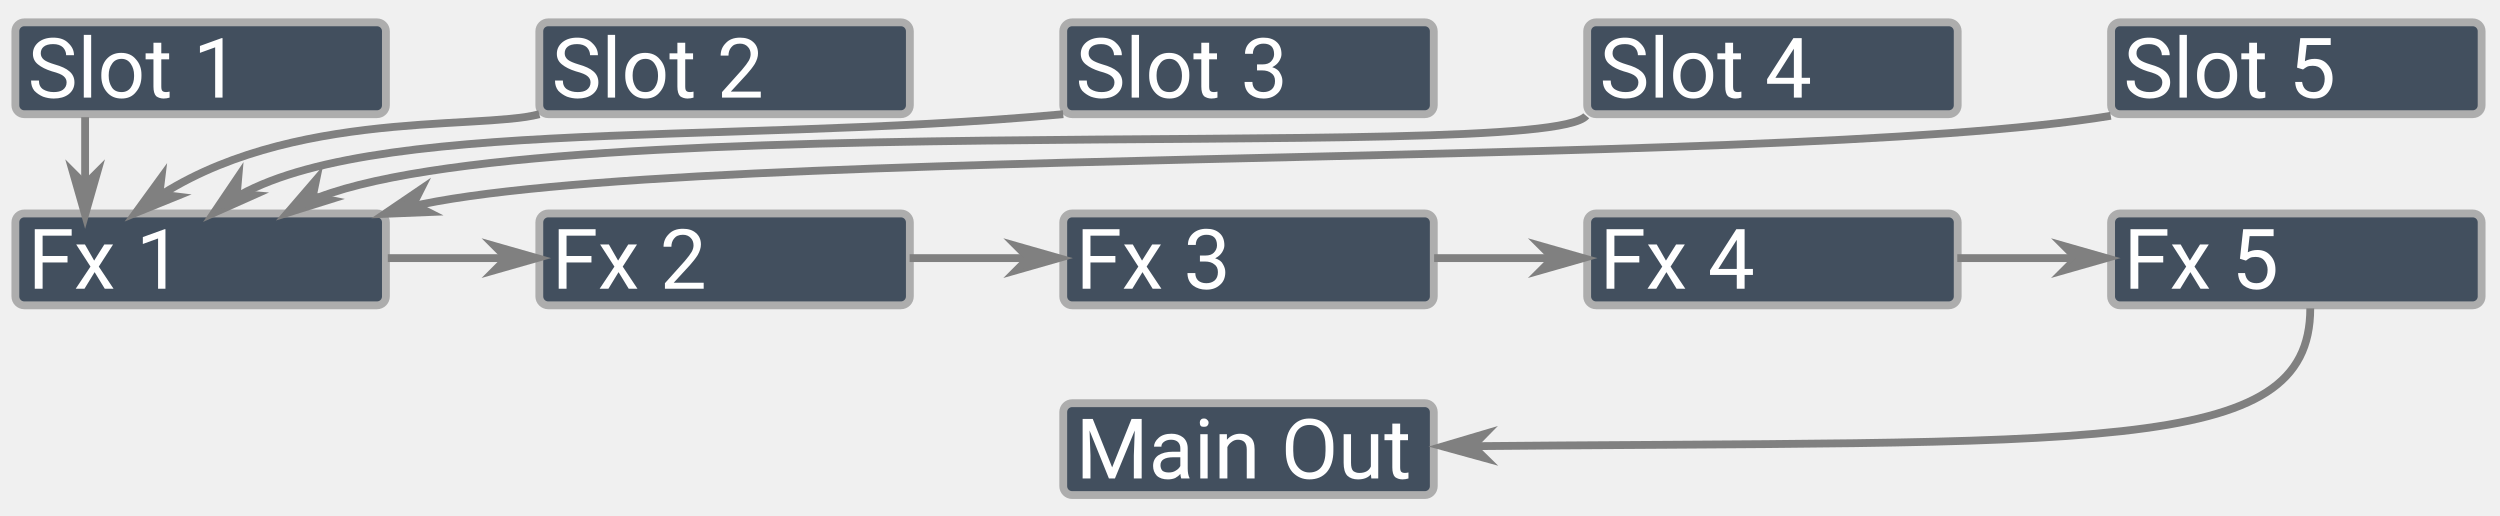
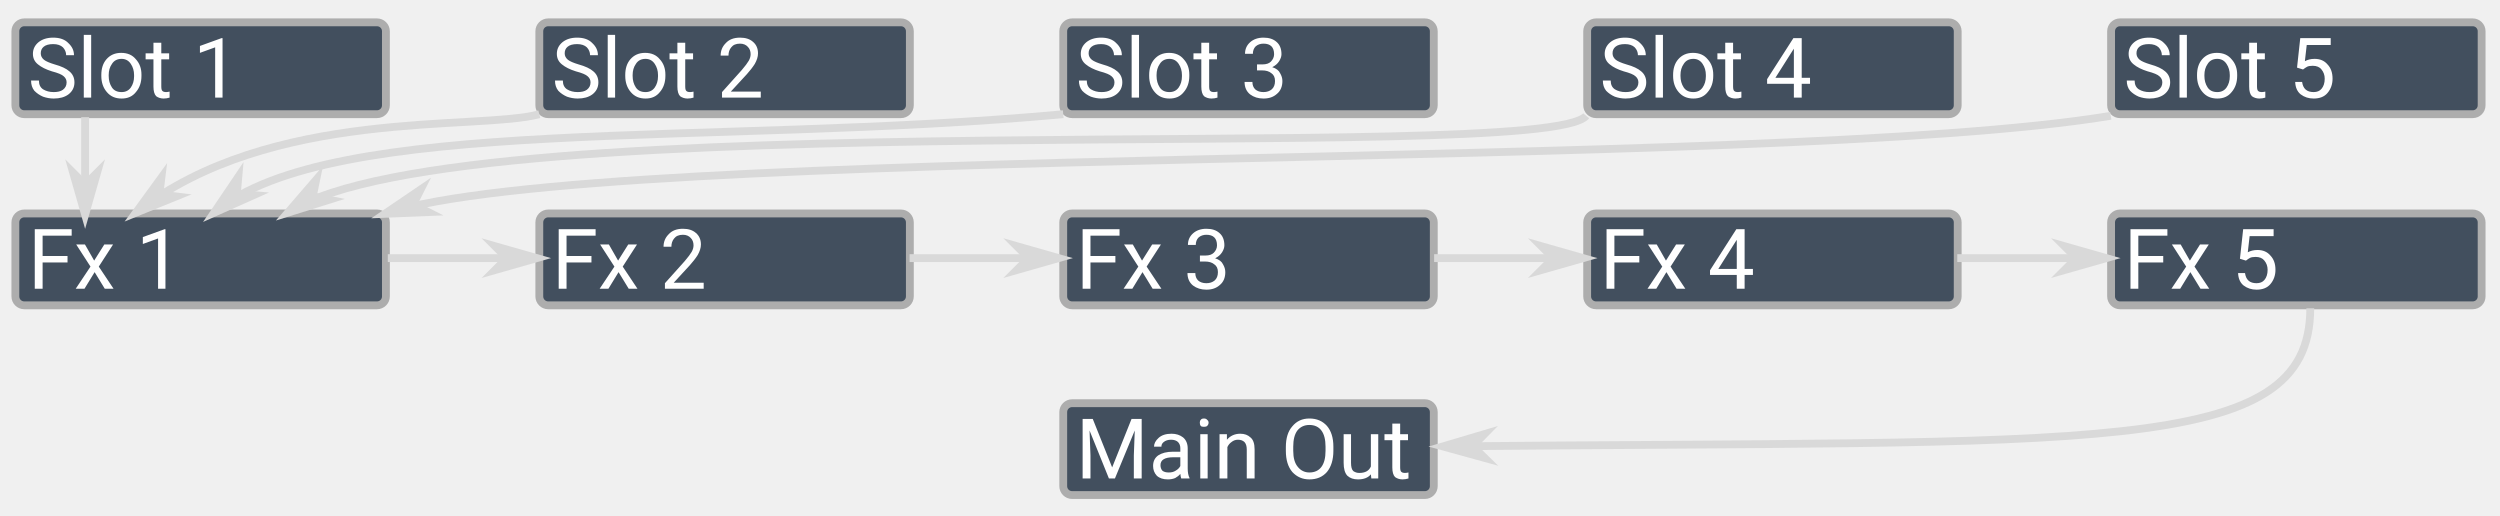
<svg xmlns="http://www.w3.org/2000/svg" width="320" height="66" viewBox="0 0 84.667 17.462" version="1.1" id="svg8">
  <defs id="defs2">
    <marker style="overflow:visible;" id="marker1830" refX="0.0" refY="0.0" orient="auto">
-       <path transform="scale(0.4) rotate(180) translate(10,0)" style="fill-rule:evenodd;stroke:#808080;stroke-width:1pt;stroke-opacity:1;fill:#808080;fill-opacity:1" d="M 0.0,0.0 L 5.0,-5.0 L -12.5,0.0 L 5.0,5.0 L 0.0,0.0 z " id="path1828" />
+       <path transform="scale(0.4) rotate(180) translate(10,0)" style="fill-rule:evenodd;stroke:#d9d9d9;stroke-width:1pt;stroke-opacity:1;fill:#d9d9d9;fill-opacity:1" d="M 0.0,0.0 L 5.0,-5.0 L -12.5,0.0 L 5.0,5.0 L 0.0,0.0 z " id="path1828" />
    </marker>
    <marker style="overflow:visible;" id="marker1734" refX="0.0" refY="0.0" orient="auto">
-       <path transform="scale(0.4) rotate(180) translate(10,0)" style="fill-rule:evenodd;stroke:#808080;stroke-width:1pt;stroke-opacity:1;fill:#808080;fill-opacity:1" d="M 0.0,0.0 L 5.0,-5.0 L -12.5,0.0 L 5.0,5.0 L 0.0,0.0 z " id="path1732" />
+       <path transform="scale(0.4) rotate(180) translate(10,0)" style="fill-rule:evenodd;stroke:#d9d9d9;stroke-width:1pt;stroke-opacity:1;fill:#d9d9d9;fill-opacity:1" d="M 0.0,0.0 L 5.0,-5.0 L -12.5,0.0 L 5.0,5.0 L 0.0,0.0 z " id="path1732" />
    </marker>
    <marker style="overflow:visible;" id="marker1646" refX="0.0" refY="0.0" orient="auto">
-       <path transform="scale(0.4) rotate(180) translate(10,0)" style="fill-rule:evenodd;stroke:#808080;stroke-width:1pt;stroke-opacity:1;fill:#808080;fill-opacity:1" d="M 0.0,0.0 L 5.0,-5.0 L -12.5,0.0 L 5.0,5.0 L 0.0,0.0 z " id="path1644" />
+       <path transform="scale(0.4) rotate(180) translate(10,0)" style="fill-rule:evenodd;stroke:#d9d9d9;stroke-width:1pt;stroke-opacity:1;fill:#d9d9d9;fill-opacity:1" d="M 0.0,0.0 L 5.0,-5.0 L -12.5,0.0 L 5.0,5.0 L 0.0,0.0 z " id="path1644" />
    </marker>
    <marker style="overflow:visible;" id="marker1554" refX="0.0" refY="0.0" orient="auto">
-       <path transform="scale(0.4) rotate(180) translate(10,0)" style="fill-rule:evenodd;stroke:#808080;stroke-width:1pt;stroke-opacity:1;fill:#808080;fill-opacity:1" d="M 0.0,0.0 L 5.0,-5.0 L -12.5,0.0 L 5.0,5.0 L 0.0,0.0 z " id="path1552" />
+       <path transform="scale(0.4) rotate(180) translate(10,0)" style="fill-rule:evenodd;stroke:#d9d9d9;stroke-width:1pt;stroke-opacity:1;fill:#d9d9d9;fill-opacity:1" d="M 0.0,0.0 L 5.0,-5.0 L -12.5,0.0 L 5.0,5.0 L 0.0,0.0 z " id="path1552" />
    </marker>
    <marker style="overflow:visible;" id="marker1470" refX="0.0" refY="0.0" orient="auto">
-       <path transform="scale(0.4) rotate(180) translate(10,0)" style="fill-rule:evenodd;stroke:#808080;stroke-width:1pt;stroke-opacity:1;fill:#808080;fill-opacity:1" d="M 0.0,0.0 L 5.0,-5.0 L -12.5,0.0 L 5.0,5.0 L 0.0,0.0 z " id="path1468" />
+       <path transform="scale(0.4) rotate(180) translate(10,0)" style="fill-rule:evenodd;stroke:#d9d9d9;stroke-width:1pt;stroke-opacity:1;fill:#d9d9d9;fill-opacity:1" d="M 0.0,0.0 L 5.0,-5.0 L -12.5,0.0 L 5.0,5.0 L 0.0,0.0 z " id="path1468" />
    </marker>
    <marker style="overflow:visible;" id="marker1406" refX="0.0" refY="0.0" orient="auto">
-       <path transform="scale(0.4) rotate(180) translate(10,0)" style="fill-rule:evenodd;stroke:#808080;stroke-width:1pt;stroke-opacity:1;fill:#808080;fill-opacity:1" d="M 0.0,0.0 L 5.0,-5.0 L -12.5,0.0 L 5.0,5.0 L 0.0,0.0 z " id="path1404" />
+       <path transform="scale(0.4) rotate(180) translate(10,0)" style="fill-rule:evenodd;stroke:#d9d9d9;stroke-width:1pt;stroke-opacity:1;fill:#d9d9d9;fill-opacity:1" d="M 0.0,0.0 L 5.0,-5.0 L -12.5,0.0 L 5.0,5.0 L 0.0,0.0 z " id="path1404" />
    </marker>
    <marker style="overflow:visible;" id="marker1350" refX="0.0" refY="0.0" orient="auto">
-       <path transform="scale(0.4) rotate(180) translate(10,0)" style="fill-rule:evenodd;stroke:#808080;stroke-width:1pt;stroke-opacity:1;fill:#808080;fill-opacity:1" d="M 0.0,0.0 L 5.0,-5.0 L -12.5,0.0 L 5.0,5.0 L 0.0,0.0 z " id="path1348" />
+       <path transform="scale(0.4) rotate(180) translate(10,0)" style="fill-rule:evenodd;stroke:#d9d9d9;stroke-width:1pt;stroke-opacity:1;fill:#d9d9d9;fill-opacity:1" d="M 0.0,0.0 L 5.0,-5.0 L -12.5,0.0 L 5.0,5.0 L 0.0,0.0 z " id="path1348" />
    </marker>
    <marker style="overflow:visible;" id="marker1302" refX="0.0" refY="0.0" orient="auto">
-       <path transform="scale(0.4) rotate(180) translate(10,0)" style="fill-rule:evenodd;stroke:#808080;stroke-width:1pt;stroke-opacity:1;fill:#808080;fill-opacity:1" d="M 0.0,0.0 L 5.0,-5.0 L -12.5,0.0 L 5.0,5.0 L 0.0,0.0 z " id="path1300" />
+       <path transform="scale(0.4) rotate(180) translate(10,0)" style="fill-rule:evenodd;stroke:#d9d9d9;stroke-width:1pt;stroke-opacity:1;fill:#d9d9d9;fill-opacity:1" d="M 0.0,0.0 L 5.0,-5.0 L -12.5,0.0 L 5.0,5.0 L 0.0,0.0 z " id="path1300" />
    </marker>
    <marker style="overflow:visible;" id="marker1256" refX="0.0" refY="0.0" orient="auto">
-       <path transform="scale(0.4) rotate(180) translate(10,0)" style="fill-rule:evenodd;stroke:#808080;stroke-width:1pt;stroke-opacity:1;fill:#808080;fill-opacity:1" d="M 0.0,0.0 L 5.0,-5.0 L -12.5,0.0 L 5.0,5.0 L 0.0,0.0 z " id="path1254" />
+       <path transform="scale(0.4) rotate(180) translate(10,0)" style="fill-rule:evenodd;stroke:#d9d9d9;stroke-width:1pt;stroke-opacity:1;fill:#d9d9d9;fill-opacity:1" d="M 0.0,0.0 L 5.0,-5.0 L -12.5,0.0 L 5.0,5.0 L 0.0,0.0 z " id="path1254" />
    </marker>
    <marker style="overflow:visible;" id="Arrow1Mend" refX="0.0" refY="0.0" orient="auto">
-       <path transform="scale(0.4) rotate(180) translate(10,0)" style="fill-rule:evenodd;stroke:#808080;stroke-width:1pt;stroke-opacity:1;fill:#808080;fill-opacity:1" d="M 0.0,0.0 L 5.0,-5.0 L -12.5,0.0 L 5.0,5.0 L 0.0,0.0 z " id="path985" />
+       <path transform="scale(0.4) rotate(180) translate(10,0)" style="fill-rule:evenodd;stroke:#d9d9d9;stroke-width:1pt;stroke-opacity:1;fill:#d9d9d9;fill-opacity:1" d="M 0.0,0.0 L 5.0,-5.0 L -12.5,0.0 L 5.0,5.0 L 0.0,0.0 z " id="path985" />
    </marker>
  </defs>
  <g id="layer1" transform="translate(2.091497,-138.6407)">
    <g id="g860" transform="translate(0,0.1417411)">
      <rect style="fill:#424f5e;fill-opacity:1;stroke:#adadad;stroke-width:0.265;stroke-linecap:round;stroke-miterlimit:4;stroke-dasharray:none;stroke-opacity:1" id="rect840" width="12.549" height="3.111" x="-1.571" y="139.255" ry="0.301" />
      <text xml:space="preserve" style="font-style:normal;font-variant:normal;font-weight:normal;font-stretch:normal;font-size:2.822px;line-height:1.764px;font-family:Roboto;-inkscape-font-specification:'Roboto, Normal';font-variant-ligatures:normal;font-variant-caps:normal;font-variant-numeric:normal;font-variant-east-asian:normal;letter-spacing:0px;word-spacing:0px;fill:#ffffff;fill-opacity:1;stroke:none;stroke-width:0.265px;stroke-linecap:butt;stroke-linejoin:miter;stroke-opacity:1" x="-1.147" y="141.806" id="text844">
        <tspan id="tspan842" x="-1.147" y="141.806" style="font-style:normal;font-variant:normal;font-weight:normal;font-stretch:normal;font-size:2.822px;font-family:Roboto;-inkscape-font-specification:'Roboto, Normal';font-variant-ligatures:normal;font-variant-caps:normal;font-variant-numeric:normal;font-variant-east-asian:normal;fill:#ffffff;fill-opacity:1;stroke-width:0.265px">Slot 1</tspan>
      </text>
    </g>
    <g id="g855" transform="translate(1.396244,0.1417411)">
      <rect style="fill:#424f5e;fill-opacity:1;stroke:#adadad;stroke-width:0.265;stroke-linecap:round;stroke-miterlimit:4;stroke-dasharray:none;stroke-opacity:1" id="rect846" width="12.549" height="3.111" x="14.777" y="139.255" ry="0.301" />
      <text xml:space="preserve" style="font-style:normal;font-variant:normal;font-weight:normal;font-stretch:normal;font-size:2.822px;line-height:1.764px;font-family:Roboto;-inkscape-font-specification:'Roboto, Normal';font-variant-ligatures:normal;font-variant-caps:normal;font-variant-numeric:normal;font-variant-east-asian:normal;letter-spacing:0px;word-spacing:0px;fill:#ffffff;fill-opacity:1;stroke:none;stroke-width:0.265px;stroke-linecap:butt;stroke-linejoin:miter;stroke-opacity:1" x="15.201" y="141.806" id="text850">
        <tspan id="tspan848" x="15.201" y="141.806" style="font-style:normal;font-variant:normal;font-weight:normal;font-stretch:normal;font-size:2.822px;font-family:Roboto;-inkscape-font-specification:'Roboto, Normal';font-variant-ligatures:normal;font-variant-caps:normal;font-variant-numeric:normal;font-variant-east-asian:normal;fill:#ffffff;fill-opacity:1;stroke-width:0.265px">Slot 2</tspan>
      </text>
    </g>
    <g id="g868" transform="translate(19.13996,0.1417411)">
      <rect style="fill:#424f5e;fill-opacity:1;stroke:#adadad;stroke-width:0.265;stroke-linecap:round;stroke-miterlimit:4;stroke-dasharray:none;stroke-opacity:1" id="rect862" width="12.549" height="3.111" x="14.777" y="139.255" ry="0.301" />
      <text xml:space="preserve" style="font-style:normal;font-variant:normal;font-weight:normal;font-stretch:normal;font-size:2.822px;line-height:1.764px;font-family:Roboto;-inkscape-font-specification:'Roboto, Normal';font-variant-ligatures:normal;font-variant-caps:normal;font-variant-numeric:normal;font-variant-east-asian:normal;letter-spacing:0px;word-spacing:0px;fill:#ffffff;fill-opacity:1;stroke:none;stroke-width:0.265px;stroke-linecap:butt;stroke-linejoin:miter;stroke-opacity:1" x="15.201" y="141.806" id="text866">
        <tspan id="tspan864" x="15.201" y="141.806" style="font-style:normal;font-variant:normal;font-weight:normal;font-stretch:normal;font-size:2.822px;font-family:Roboto;-inkscape-font-specification:'Roboto, Normal';font-variant-ligatures:normal;font-variant-caps:normal;font-variant-numeric:normal;font-variant-east-asian:normal;fill:#ffffff;fill-opacity:1;stroke-width:0.265px">Slot 3</tspan>
      </text>
    </g>
    <g id="g876" transform="translate(36.88367,0.1417411)">
      <rect style="fill:#424f5e;fill-opacity:1;stroke:#adadad;stroke-width:0.265;stroke-linecap:round;stroke-miterlimit:4;stroke-dasharray:none;stroke-opacity:1" id="rect870" width="12.549" height="3.111" x="14.777" y="139.255" ry="0.301" />
      <text xml:space="preserve" style="font-style:normal;font-variant:normal;font-weight:normal;font-stretch:normal;font-size:2.822px;line-height:1.764px;font-family:Roboto;-inkscape-font-specification:'Roboto, Normal';font-variant-ligatures:normal;font-variant-caps:normal;font-variant-numeric:normal;font-variant-east-asian:normal;letter-spacing:0px;word-spacing:0px;fill:#ffffff;fill-opacity:1;stroke:none;stroke-width:0.265px;stroke-linecap:butt;stroke-linejoin:miter;stroke-opacity:1" x="15.201" y="141.806" id="text874">
        <tspan id="tspan872" x="15.201" y="141.806" style="font-style:normal;font-variant:normal;font-weight:normal;font-stretch:normal;font-size:2.822px;font-family:Roboto;-inkscape-font-specification:'Roboto, Normal';font-variant-ligatures:normal;font-variant-caps:normal;font-variant-numeric:normal;font-variant-east-asian:normal;fill:#ffffff;fill-opacity:1;stroke-width:0.265px">Slot 4</tspan>
      </text>
    </g>
    <g id="g884" transform="translate(54.62738,0.1417411)">
      <rect style="fill:#424f5e;fill-opacity:1;stroke:#adadad;stroke-width:0.265;stroke-linecap:round;stroke-miterlimit:4;stroke-dasharray:none;stroke-opacity:1" id="rect878" width="12.549" height="3.111" x="14.777" y="139.255" ry="0.301" />
      <text xml:space="preserve" style="font-style:normal;font-variant:normal;font-weight:normal;font-stretch:normal;font-size:2.822px;line-height:1.764px;font-family:Roboto;-inkscape-font-specification:'Roboto, Normal';font-variant-ligatures:normal;font-variant-caps:normal;font-variant-numeric:normal;font-variant-east-asian:normal;letter-spacing:0px;word-spacing:0px;fill:#ffffff;fill-opacity:1;stroke:none;stroke-width:0.265px;stroke-linecap:butt;stroke-linejoin:miter;stroke-opacity:1" x="15.201" y="141.806" id="text882">
        <tspan id="tspan880" x="15.201" y="141.806" style="font-style:normal;font-variant:normal;font-weight:normal;font-stretch:normal;font-size:2.822px;font-family:Roboto;-inkscape-font-specification:'Roboto, Normal';font-variant-ligatures:normal;font-variant-caps:normal;font-variant-numeric:normal;font-variant-east-asian:normal;fill:#ffffff;fill-opacity:1;stroke-width:0.265px">Slot 5</tspan>
      </text>
    </g>
    <g id="g892" transform="translate(0,6.614584)">
      <rect style="fill:#424f5e;fill-opacity:1;stroke:#adadad;stroke-width:0.265;stroke-linecap:round;stroke-miterlimit:4;stroke-dasharray:none;stroke-opacity:1" id="rect886" width="12.549" height="3.111" x="-1.571" y="139.255" ry="0.301" />
      <text xml:space="preserve" style="font-style:normal;font-variant:normal;font-weight:normal;font-stretch:normal;font-size:2.822px;line-height:1.764px;font-family:Roboto;-inkscape-font-specification:'Roboto, Normal';font-variant-ligatures:normal;font-variant-caps:normal;font-variant-numeric:normal;font-variant-east-asian:normal;letter-spacing:0px;word-spacing:0px;fill:#ffffff;fill-opacity:1;stroke:none;stroke-width:0.265px;stroke-linecap:butt;stroke-linejoin:miter;stroke-opacity:1" x="-1.147" y="141.806" id="text890">
        <tspan id="tspan888" x="-1.147" y="141.806" style="font-style:normal;font-variant:normal;font-weight:normal;font-stretch:normal;font-size:2.822px;font-family:Roboto;-inkscape-font-specification:'Roboto, Normal';font-variant-ligatures:normal;font-variant-caps:normal;font-variant-numeric:normal;font-variant-east-asian:normal;fill:#ffffff;fill-opacity:1;stroke-width:0.265px">Fx 1</tspan>
      </text>
    </g>
    <g id="g900" transform="translate(1.396244,6.614584)">
      <rect style="fill:#424f5e;fill-opacity:1;stroke:#adadad;stroke-width:0.265;stroke-linecap:round;stroke-miterlimit:4;stroke-dasharray:none;stroke-opacity:1" id="rect894" width="12.549" height="3.111" x="14.777" y="139.255" ry="0.301" />
      <text xml:space="preserve" style="font-style:normal;font-variant:normal;font-weight:normal;font-stretch:normal;font-size:2.822px;line-height:1.764px;font-family:Roboto;-inkscape-font-specification:'Roboto, Normal';font-variant-ligatures:normal;font-variant-caps:normal;font-variant-numeric:normal;font-variant-east-asian:normal;letter-spacing:0px;word-spacing:0px;fill:#ffffff;fill-opacity:1;stroke:none;stroke-width:0.265px;stroke-linecap:butt;stroke-linejoin:miter;stroke-opacity:1" x="15.201" y="141.806" id="text898">
        <tspan id="tspan896" x="15.201" y="141.806" style="font-style:normal;font-variant:normal;font-weight:normal;font-stretch:normal;font-size:2.822px;font-family:Roboto;-inkscape-font-specification:'Roboto, Normal';font-variant-ligatures:normal;font-variant-caps:normal;font-variant-numeric:normal;font-variant-east-asian:normal;fill:#ffffff;fill-opacity:1;stroke-width:0.265px">Fx 2</tspan>
      </text>
    </g>
    <g id="g908" transform="translate(19.13996,6.614584)">
      <rect style="fill:#424f5e;fill-opacity:1;stroke:#adadad;stroke-width:0.265;stroke-linecap:round;stroke-miterlimit:4;stroke-dasharray:none;stroke-opacity:1" id="rect902" width="12.549" height="3.111" x="14.777" y="139.255" ry="0.301" />
      <text xml:space="preserve" style="font-style:normal;font-variant:normal;font-weight:normal;font-stretch:normal;font-size:2.822px;line-height:1.764px;font-family:Roboto;-inkscape-font-specification:'Roboto, Normal';font-variant-ligatures:normal;font-variant-caps:normal;font-variant-numeric:normal;font-variant-east-asian:normal;letter-spacing:0px;word-spacing:0px;fill:#ffffff;fill-opacity:1;stroke:none;stroke-width:0.265px;stroke-linecap:butt;stroke-linejoin:miter;stroke-opacity:1" x="15.201" y="141.806" id="text906">
        <tspan id="tspan904" x="15.201" y="141.806" style="font-style:normal;font-variant:normal;font-weight:normal;font-stretch:normal;font-size:2.822px;font-family:Roboto;-inkscape-font-specification:'Roboto, Normal';font-variant-ligatures:normal;font-variant-caps:normal;font-variant-numeric:normal;font-variant-east-asian:normal;fill:#ffffff;fill-opacity:1;stroke-width:0.265px">Fx 3</tspan>
      </text>
    </g>
    <g id="g916" transform="translate(36.88367,6.614584)">
      <rect style="fill:#424f5e;fill-opacity:1;stroke:#adadad;stroke-width:0.265;stroke-linecap:round;stroke-miterlimit:4;stroke-dasharray:none;stroke-opacity:1" id="rect910" width="12.549" height="3.111" x="14.777" y="139.255" ry="0.301" />
      <text xml:space="preserve" style="font-style:normal;font-variant:normal;font-weight:normal;font-stretch:normal;font-size:2.822px;line-height:1.764px;font-family:Roboto;-inkscape-font-specification:'Roboto, Normal';font-variant-ligatures:normal;font-variant-caps:normal;font-variant-numeric:normal;font-variant-east-asian:normal;letter-spacing:0px;word-spacing:0px;fill:#ffffff;fill-opacity:1;stroke:none;stroke-width:0.265px;stroke-linecap:butt;stroke-linejoin:miter;stroke-opacity:1" x="15.201" y="141.806" id="text914">
        <tspan id="tspan912" x="15.201" y="141.806" style="font-style:normal;font-variant:normal;font-weight:normal;font-stretch:normal;font-size:2.822px;font-family:Roboto;-inkscape-font-specification:'Roboto, Normal';font-variant-ligatures:normal;font-variant-caps:normal;font-variant-numeric:normal;font-variant-east-asian:normal;fill:#ffffff;fill-opacity:1;stroke-width:0.265px">Fx 4</tspan>
      </text>
    </g>
    <g id="g924" transform="translate(54.62738,6.614584)">
      <rect style="fill:#424f5e;fill-opacity:1;stroke:#adadad;stroke-width:0.265;stroke-linecap:round;stroke-miterlimit:4;stroke-dasharray:none;stroke-opacity:1" id="rect918" width="12.549" height="3.111" x="14.777" y="139.255" ry="0.301" />
      <text xml:space="preserve" style="font-style:normal;font-variant:normal;font-weight:normal;font-stretch:normal;font-size:2.822px;line-height:1.764px;font-family:Roboto;-inkscape-font-specification:'Roboto, Normal';font-variant-ligatures:normal;font-variant-caps:normal;font-variant-numeric:normal;font-variant-east-asian:normal;letter-spacing:0px;word-spacing:0px;fill:#ffffff;fill-opacity:1;stroke:none;stroke-width:0.265px;stroke-linecap:butt;stroke-linejoin:miter;stroke-opacity:1" x="15.201" y="141.806" id="text922">
        <tspan id="tspan920" x="15.201" y="141.806" style="font-style:normal;font-variant:normal;font-weight:normal;font-stretch:normal;font-size:2.822px;font-family:Roboto;-inkscape-font-specification:'Roboto, Normal';font-variant-ligatures:normal;font-variant-caps:normal;font-variant-numeric:normal;font-variant-east-asian:normal;fill:#ffffff;fill-opacity:1;stroke-width:0.265px">Fx 5</tspan>
      </text>
    </g>
    <g id="g932" transform="translate(19.13996,13.04018)">
      <rect style="fill:#424f5e;fill-opacity:1;stroke:#adadad;stroke-width:0.265;stroke-linecap:round;stroke-miterlimit:4;stroke-dasharray:none;stroke-opacity:1" id="rect926" width="12.549" height="3.111" x="14.777" y="139.255" ry="0.301" />
      <text xml:space="preserve" style="font-style:normal;font-variant:normal;font-weight:normal;font-stretch:normal;font-size:2.822px;line-height:1.764px;font-family:Roboto;-inkscape-font-specification:'Roboto, Normal';font-variant-ligatures:normal;font-variant-caps:normal;font-variant-numeric:normal;font-variant-east-asian:normal;letter-spacing:0px;word-spacing:0px;fill:#ffffff;fill-opacity:1;stroke:none;stroke-width:0.265px;stroke-linecap:butt;stroke-linejoin:miter;stroke-opacity:1" x="15.201" y="141.806" id="text930">
        <tspan id="tspan928" x="15.201" y="141.806" style="font-style:normal;font-variant:normal;font-weight:normal;font-stretch:normal;font-size:2.822px;font-family:Roboto;-inkscape-font-specification:'Roboto, Normal';font-variant-ligatures:normal;font-variant-caps:normal;font-variant-numeric:normal;font-variant-east-asian:normal;fill:#ffffff;fill-opacity:1;stroke-width:0.265px">Main Out</tspan>
      </text>
    </g>
-     <path style="fill:none;fill-rule:evenodd;stroke:#808080;stroke-width:0.265;stroke-linecap:butt;stroke-linejoin:miter;stroke-miterlimit:4;stroke-dasharray:none;stroke-opacity:1;marker-end:url(#Arrow1Mend)" d="m 0.791,142.609 v 3.26" id="path974" />
-     <path style="fill:none;fill-rule:evenodd;stroke:#808080;stroke-width:0.265;stroke-linecap:butt;stroke-linejoin:miter;stroke-miterlimit:4;stroke-dasharray:none;stroke-opacity:1;marker-end:url(#marker1256)" d="m 16.173,142.508 c -2.093,0.561 -9.084,-0.243 -13.634,3.314" id="path1252" />
-     <path style="fill:none;fill-rule:evenodd;stroke:#808080;stroke-width:0.265;stroke-linecap:butt;stroke-linejoin:miter;stroke-miterlimit:4;stroke-dasharray:none;stroke-opacity:1;marker-end:url(#marker1302)" d="m 33.917,142.508 c -11.949,1.099 -24.782,-5e-5 -28.732,3.314" id="path1298" />
-     <path style="fill:none;fill-rule:evenodd;stroke:#808080;stroke-width:0.265;stroke-linecap:butt;stroke-linejoin:miter;stroke-miterlimit:4;stroke-dasharray:none;stroke-opacity:1;marker-end:url(#marker1350)" d="m 51.628,142.562 c -1.43,1.722 -38.116,-0.569 -43.94,3.26" id="path1346" />
-     <path style="fill:none;fill-rule:evenodd;stroke:#808080;stroke-width:0.265;stroke-linecap:butt;stroke-linejoin:miter;stroke-miterlimit:4;stroke-dasharray:none;stroke-opacity:1;marker-end:url(#marker1406)" d="m 69.393,142.562 c -11.446,1.902 -51.176,0.921 -58.416,3.308" id="path1402" />
-     <path style="fill:none;fill-rule:evenodd;stroke:#808080;stroke-width:0.265;stroke-linecap:butt;stroke-linejoin:miter;stroke-miterlimit:4;stroke-dasharray:none;stroke-opacity:1;marker-end:url(#marker1470)" d="m 76.15,149.082 c -0.004,5.077 -7.264,4.459 -29.34,4.677" id="path1466" />
-     <path style="fill:none;fill-rule:evenodd;stroke:#808080;stroke-width:0.265;stroke-linecap:butt;stroke-linejoin:miter;stroke-miterlimit:4;stroke-dasharray:none;stroke-opacity:1;marker-end:url(#marker1554)" d="m 11.042,147.382 h 5.008" id="path1550" />
-     <path style="fill:none;fill-rule:evenodd;stroke:#808080;stroke-width:0.265;stroke-linecap:butt;stroke-linejoin:miter;stroke-miterlimit:4;stroke-dasharray:none;stroke-opacity:1;marker-end:url(#marker1646)" d="m 28.713,147.382 h 5.008" id="path1642" />
-     <path style="fill:none;fill-rule:evenodd;stroke:#808080;stroke-width:0.265;stroke-linecap:butt;stroke-linejoin:miter;stroke-miterlimit:4;stroke-dasharray:none;stroke-opacity:1;marker-end:url(#marker1734)" d="m 46.478,147.382 h 5.008" id="path1730" />
-     <path style="fill:none;fill-rule:evenodd;stroke:#808080;stroke-width:0.265;stroke-linecap:butt;stroke-linejoin:miter;stroke-miterlimit:4;stroke-dasharray:none;stroke-opacity:1;marker-end:url(#marker1830)" d="m 64.195,147.382 h 5.008" id="path1826" />
+     <path style="fill:none;fill-rule:evenodd;stroke:#d9d9d9;stroke-width:0.265;stroke-linecap:butt;stroke-linejoin:miter;stroke-miterlimit:4;stroke-dasharray:none;stroke-opacity:1;marker-end:url(#Arrow1Mend)" d="m 0.791,142.609 v 3.26" id="path974" />
+     <path style="fill:none;fill-rule:evenodd;stroke:#d9d9d9;stroke-width:0.265;stroke-linecap:butt;stroke-linejoin:miter;stroke-miterlimit:4;stroke-dasharray:none;stroke-opacity:1;marker-end:url(#marker1256)" d="m 16.173,142.508 c -2.093,0.561 -9.084,-0.243 -13.634,3.314" id="path1252" />
+     <path style="fill:none;fill-rule:evenodd;stroke:#d9d9d9;stroke-width:0.265;stroke-linecap:butt;stroke-linejoin:miter;stroke-miterlimit:4;stroke-dasharray:none;stroke-opacity:1;marker-end:url(#marker1302)" d="m 33.917,142.508 c -11.949,1.099 -24.782,-5e-5 -28.732,3.314" id="path1298" />
+     <path style="fill:none;fill-rule:evenodd;stroke:#d9d9d9;stroke-width:0.265;stroke-linecap:butt;stroke-linejoin:miter;stroke-miterlimit:4;stroke-dasharray:none;stroke-opacity:1;marker-end:url(#marker1350)" d="m 51.628,142.562 c -1.43,1.722 -38.116,-0.569 -43.94,3.26" id="path1346" />
+     <path style="fill:none;fill-rule:evenodd;stroke:#d9d9d9;stroke-width:0.265;stroke-linecap:butt;stroke-linejoin:miter;stroke-miterlimit:4;stroke-dasharray:none;stroke-opacity:1;marker-end:url(#marker1406)" d="m 69.393,142.562 c -11.446,1.902 -51.176,0.921 -58.416,3.308" id="path1402" />
+     <path style="fill:none;fill-rule:evenodd;stroke:#d9d9d9;stroke-width:0.265;stroke-linecap:butt;stroke-linejoin:miter;stroke-miterlimit:4;stroke-dasharray:none;stroke-opacity:1;marker-end:url(#marker1470)" d="m 76.15,149.082 c -0.004,5.077 -7.264,4.459 -29.34,4.677" id="path1466" />
+     <path style="fill:none;fill-rule:evenodd;stroke:#d9d9d9;stroke-width:0.265;stroke-linecap:butt;stroke-linejoin:miter;stroke-miterlimit:4;stroke-dasharray:none;stroke-opacity:1;marker-end:url(#marker1554)" d="m 11.042,147.382 h 5.008" id="path1550" />
+     <path style="fill:none;fill-rule:evenodd;stroke:#d9d9d9;stroke-width:0.265;stroke-linecap:butt;stroke-linejoin:miter;stroke-miterlimit:4;stroke-dasharray:none;stroke-opacity:1;marker-end:url(#marker1646)" d="m 28.713,147.382 h 5.008" id="path1642" />
+     <path style="fill:none;fill-rule:evenodd;stroke:#d9d9d9;stroke-width:0.265;stroke-linecap:butt;stroke-linejoin:miter;stroke-miterlimit:4;stroke-dasharray:none;stroke-opacity:1;marker-end:url(#marker1734)" d="m 46.478,147.382 h 5.008" id="path1730" />
+     <path style="fill:none;fill-rule:evenodd;stroke:#d9d9d9;stroke-width:0.265;stroke-linecap:butt;stroke-linejoin:miter;stroke-miterlimit:4;stroke-dasharray:none;stroke-opacity:1;marker-end:url(#marker1830)" d="m 64.195,147.382 h 5.008" id="path1826" />
  </g>
</svg>
